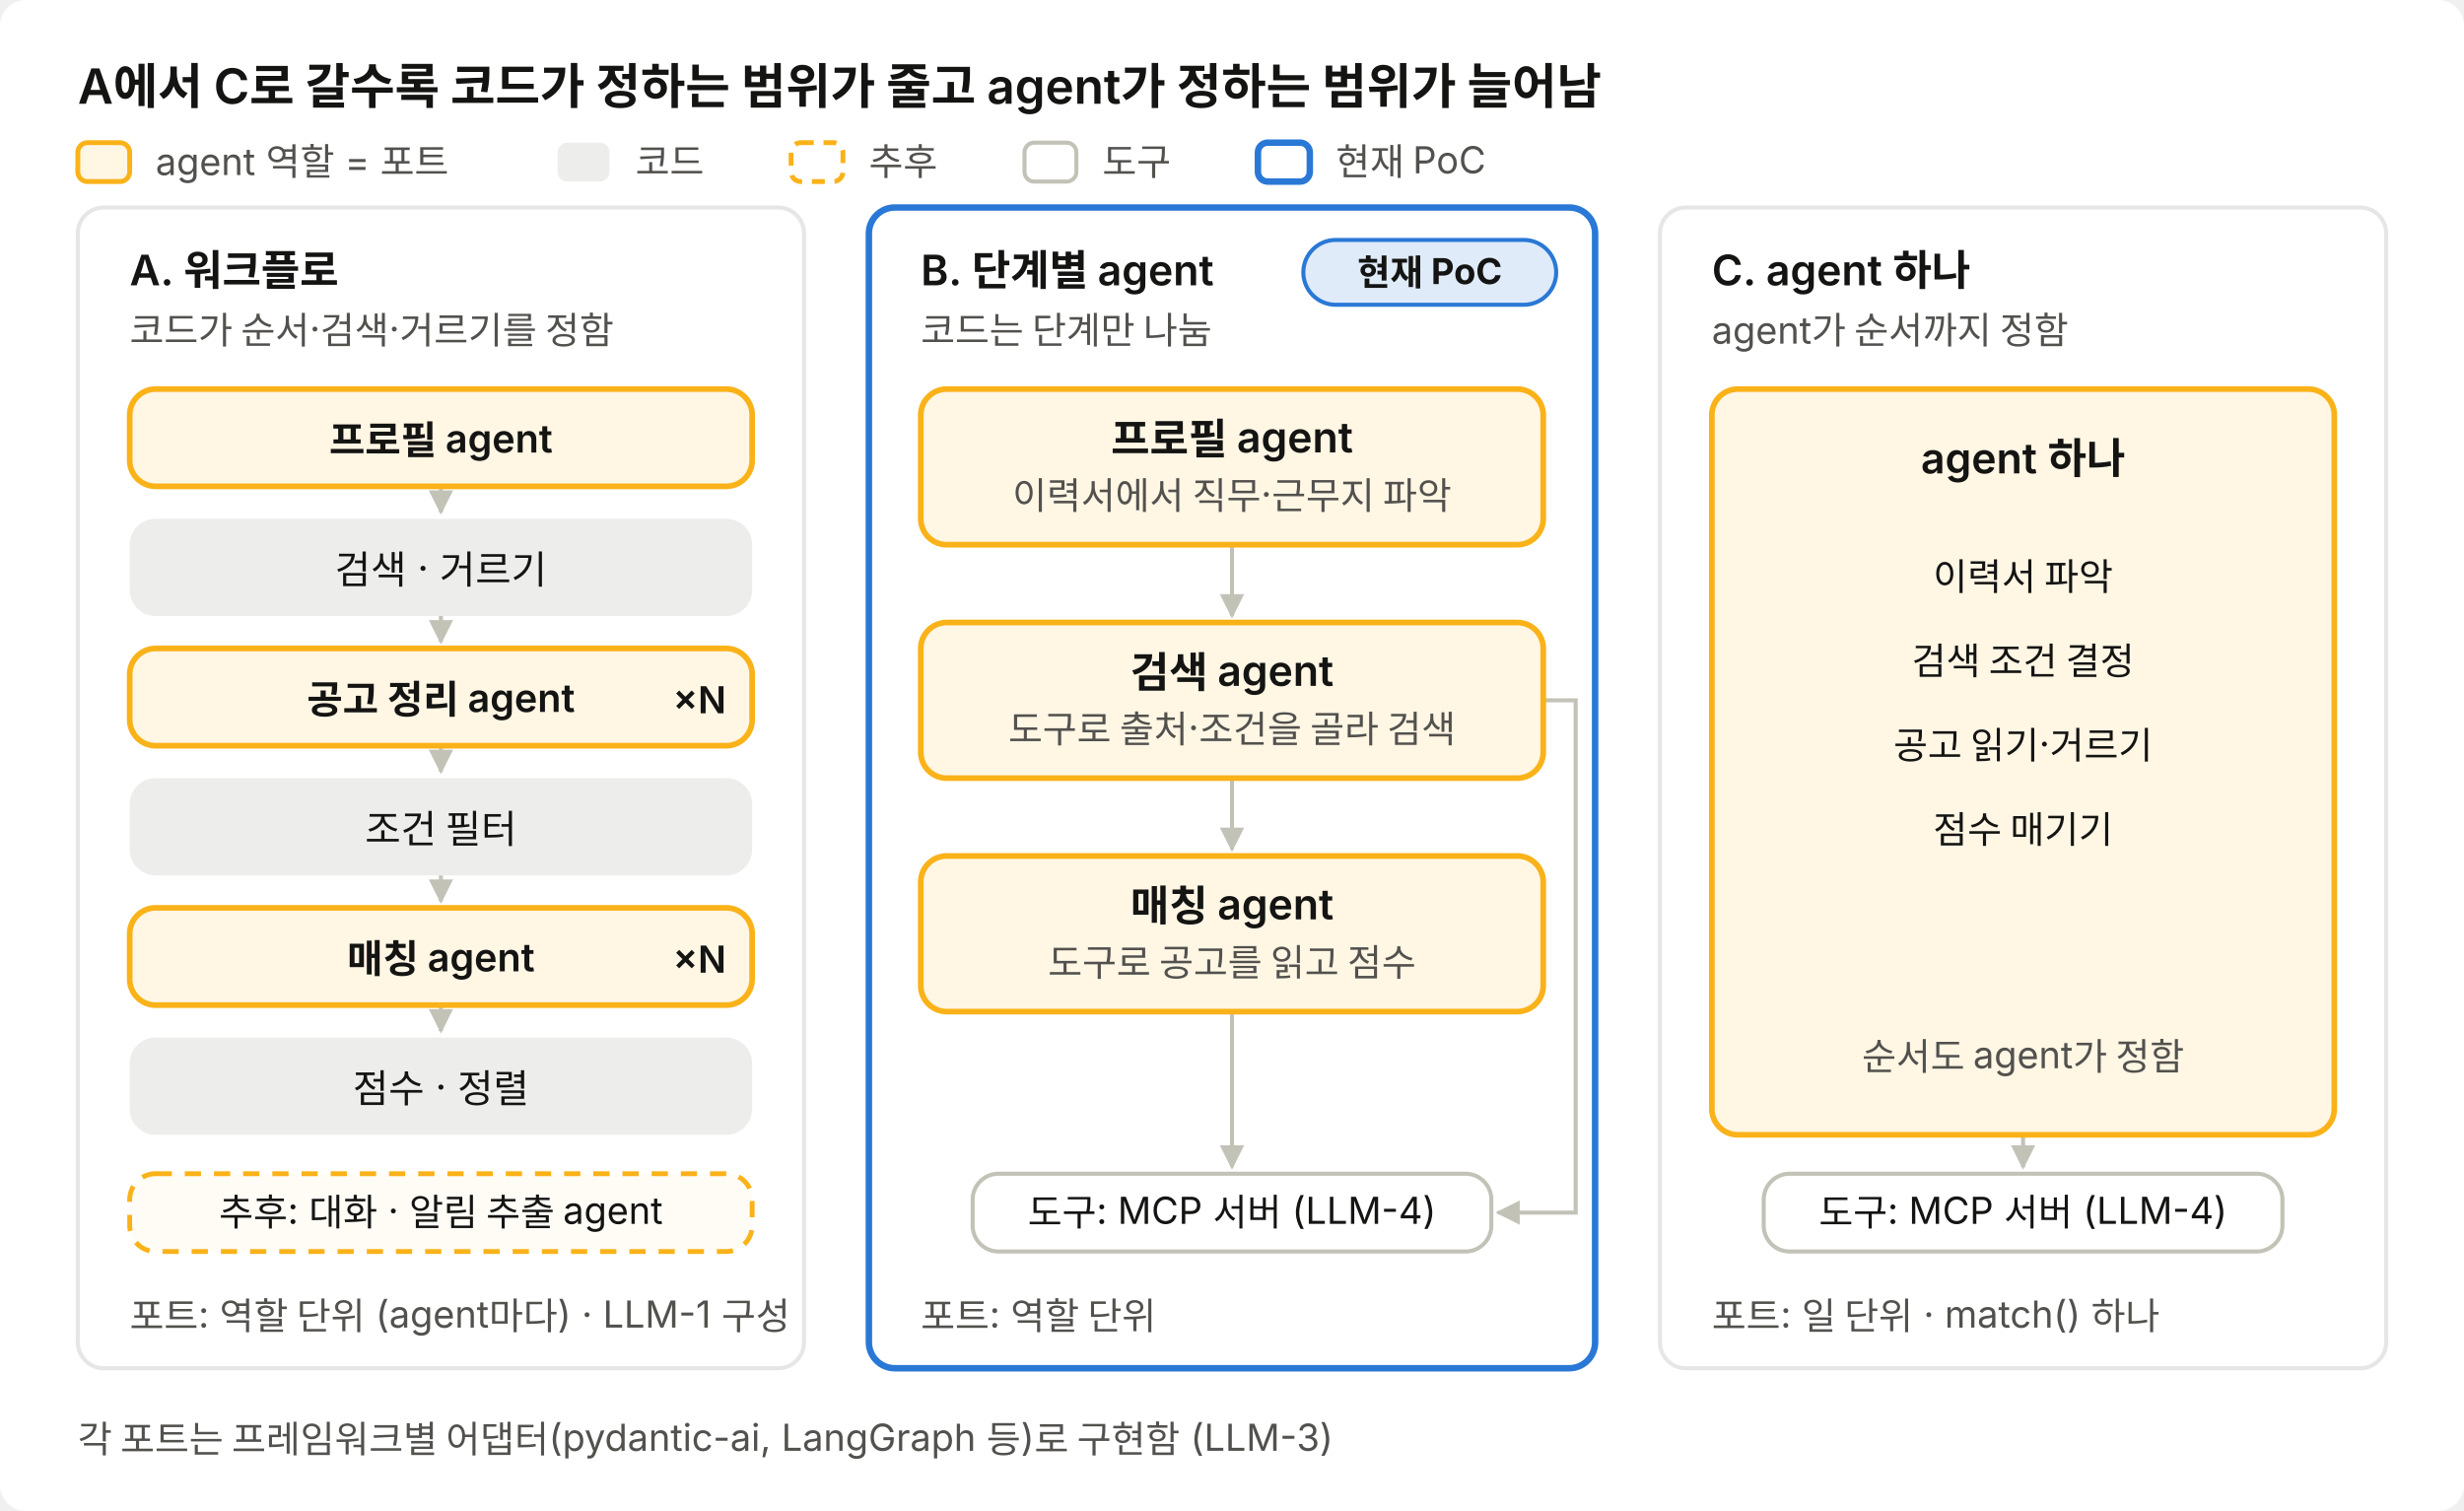
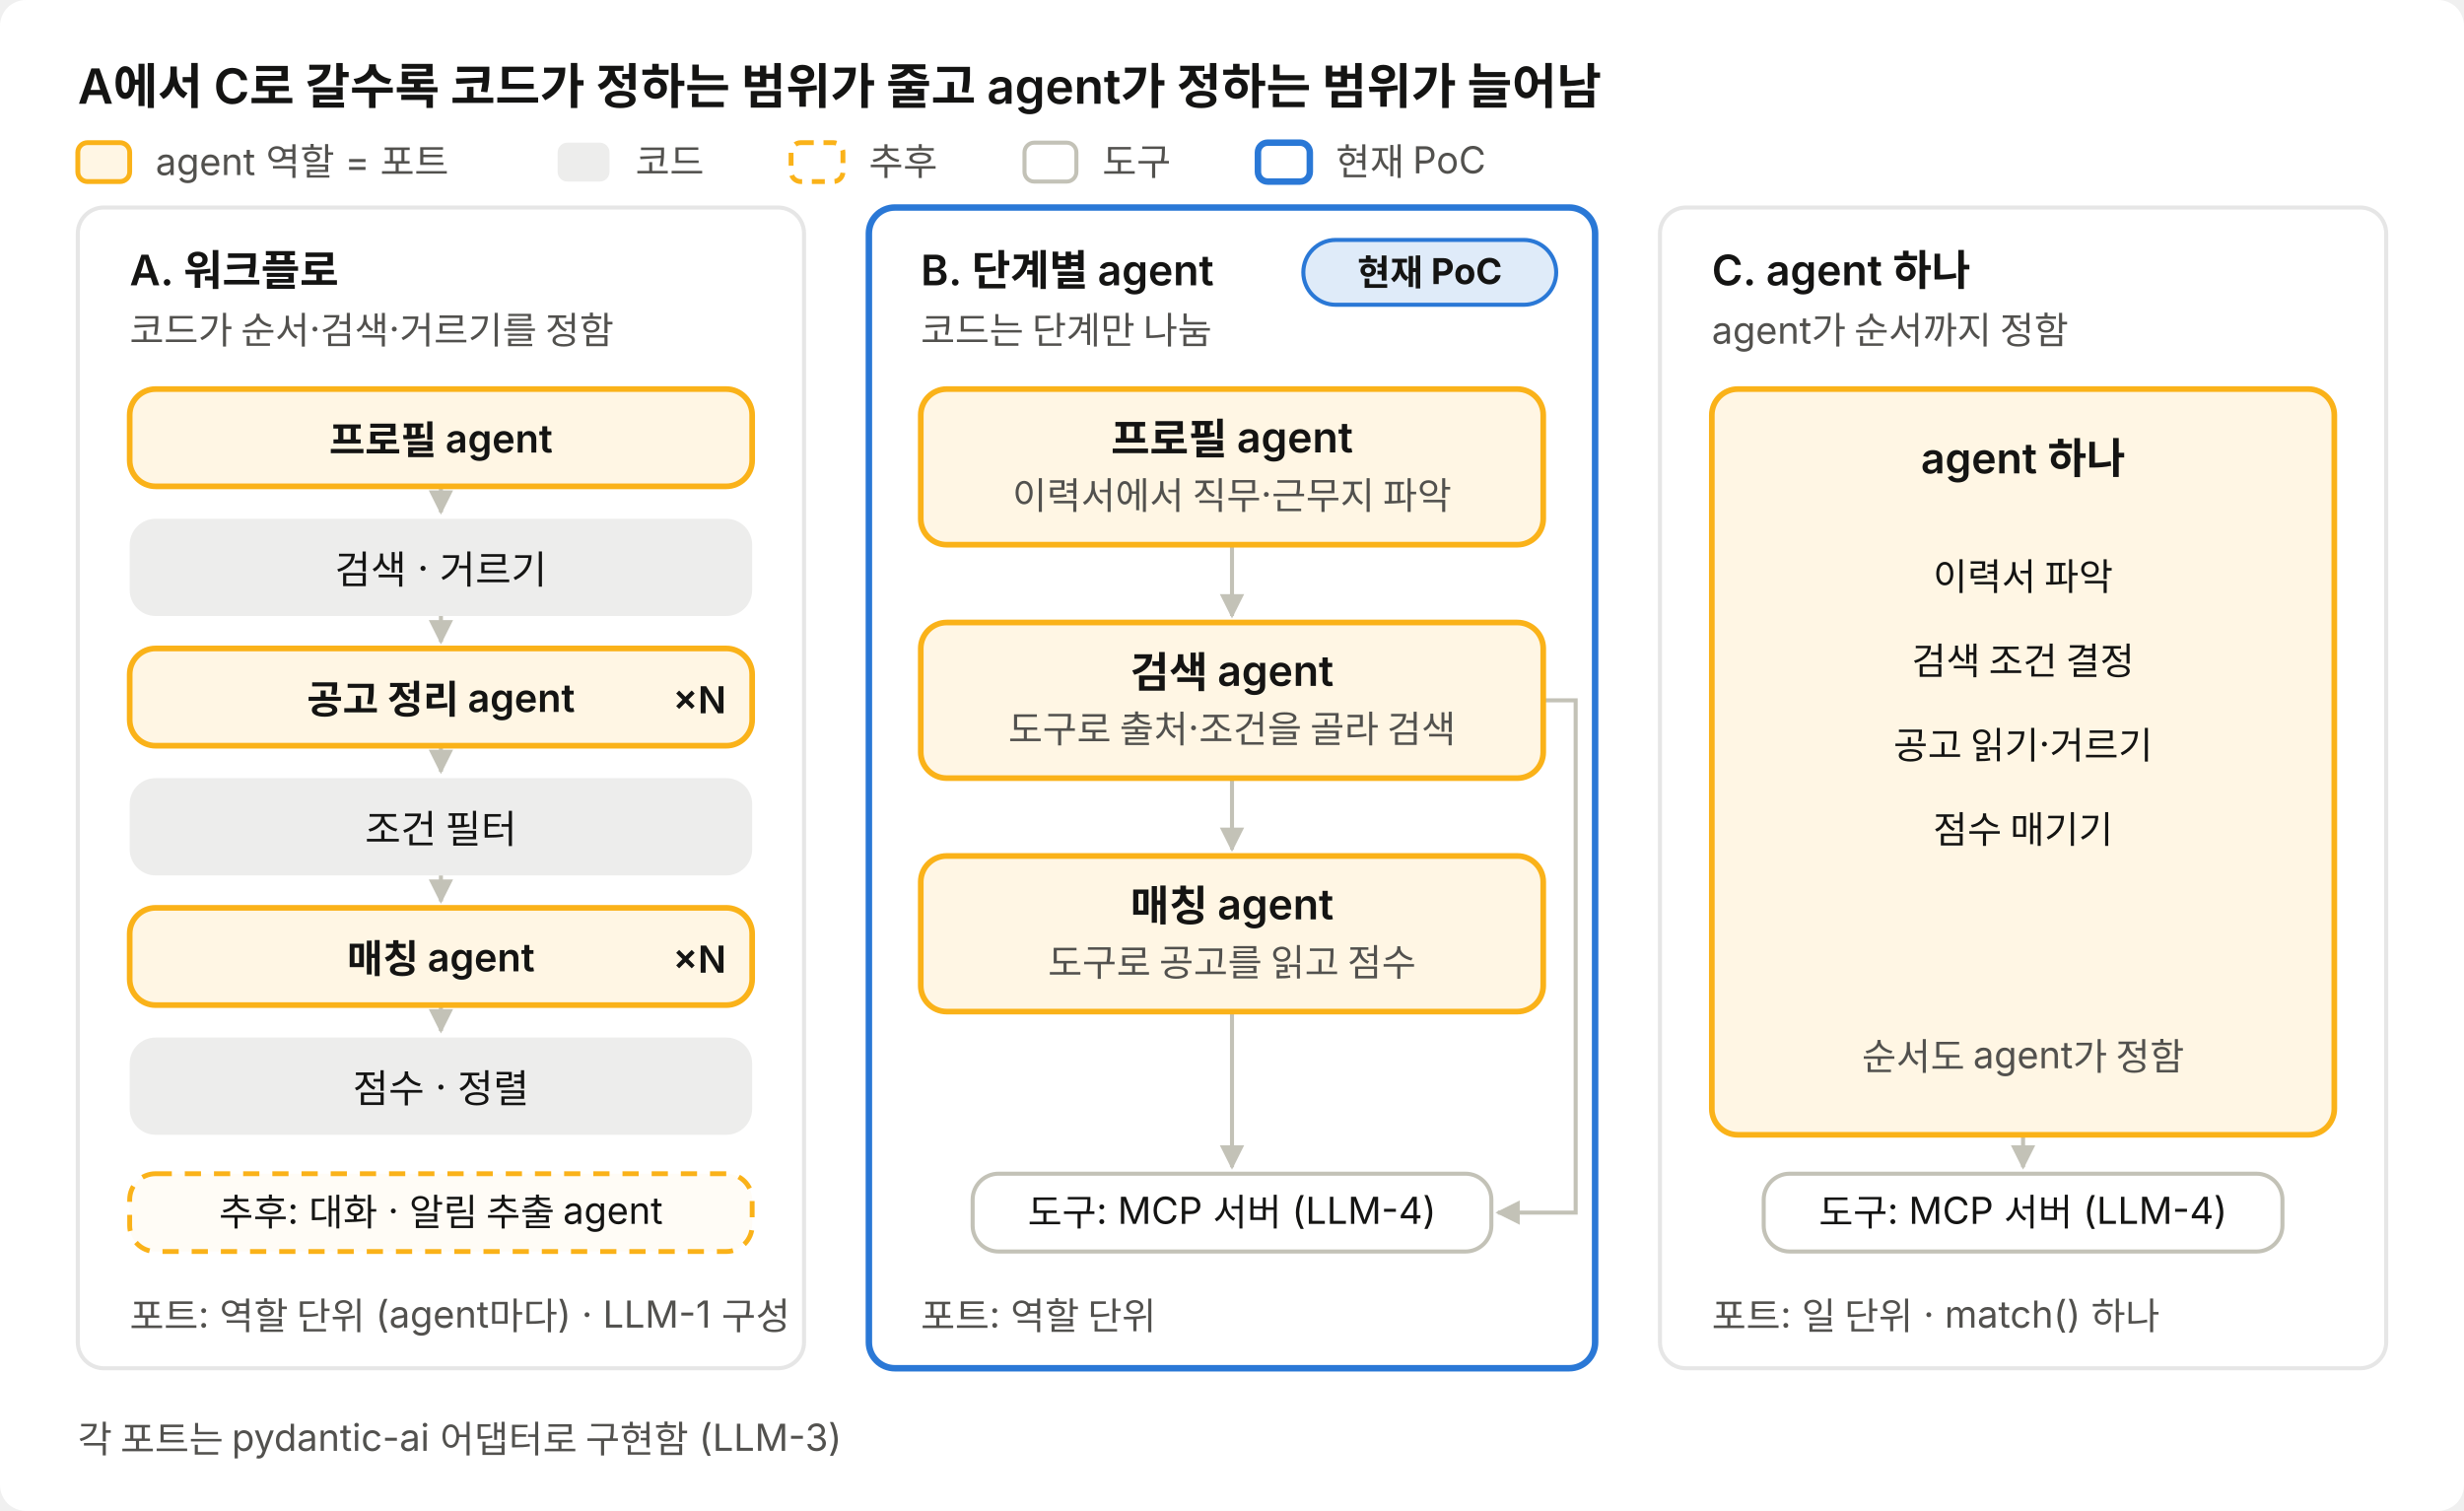
<svg xmlns="http://www.w3.org/2000/svg" width="760" height="466" font-family="-apple-system, BlinkMacSystemFont, 'Segoe UI', 'Apple SD Gothic Neo', 'Malgun Gothic', 'Noto Sans KR', sans-serif" viewBox="0 0 760 466" role="img" aria-label="A에서 C로 갈수록 코드가 정하는 범위가 줄고 agent가 정하는 범위가 늘어남" font-size="13">
  <rect width="100%" height="100%" rx="8" fill="#ffffff" />
  <defs>
    <marker id="auto-arrow" viewBox="0 0 10 10" refX="9" refY="5" markerWidth="6" markerHeight="6" orient="auto-start-reverse">
      <path d="M0 0L10 5L0 10z" fill="#c3c2b7" />
    </marker>
  </defs>
  <text x="24" y="32" font-size="15" font-weight="600" fill="#141413">A에서 C로 갈수록 코드가 정하는 범위가 줄고 agent가 정하는 범위가 늘어남</text>
  <g id="legend">
    <rect x="24" y="44" width="16" height="12" rx="3" fill="#fab219" fill-opacity="0.12" stroke="#fab219" stroke-width="1.5" />
    <text x="48" y="54" font-size="11.5" fill="#52514e">agent 역할 = 포트</text>
    <rect x="172" y="44" width="16" height="12" rx="3" fill="#ededec" stroke="none" />
    <text x="196" y="54" font-size="11.5" fill="#52514e">코드</text>
    <rect x="244" y="44" width="16" height="12" rx="3" fill="none" stroke="#fab219" stroke-width="1.5" stroke-dasharray="4 3" />
    <text x="268" y="54" font-size="11.5" fill="#52514e">추후</text>
    <rect x="316" y="44" width="16" height="12" rx="3" fill="none" stroke="#c3c2b7" stroke-width="1.25" />
    <text x="340" y="54" font-size="11.5" fill="#52514e">도구</text>
    <rect x="388" y="44" width="16" height="12" rx="3" fill="none" stroke="#2a78d6" stroke-width="2" />
    <text x="412" y="54" font-size="11.5" fill="#52514e">현재 PoC</text>
  </g>
  <g id="connectors" fill="none" stroke="#c3c2b7" stroke-width="1.25">
    <path d="M136 150V158" marker-end="url(#auto-arrow)" />
    <path d="M136 190V198" marker-end="url(#auto-arrow)" />
    <path d="M136 230V238" marker-end="url(#auto-arrow)" />
    <path d="M136 270V278" marker-end="url(#auto-arrow)" />
    <path d="M136 310V318" marker-end="url(#auto-arrow)" />
    <path d="M380 168V190" marker-end="url(#auto-arrow)" />
    <path d="M380 240V262" marker-end="url(#auto-arrow)" />
    <path d="M380 312V360" marker-end="url(#auto-arrow)" />
    <path d="M476 216H486V374H462" marker-end="url(#auto-arrow)" />
    <path d="M624 350V360" marker-end="url(#auto-arrow)" />
  </g>
  <g id="option-a">
    <rect x="24" y="64" width="224" height="358" rx="8" fill="none" stroke="#e6e6e6" stroke-width="1.25" />
    <text x="40" y="88" font-weight="600" fill="#141413">A. 워크플로</text>
    <text x="40" y="106" font-size="11.5" fill="#52514e">코드가 순서·검색·거르기를 정함</text>
    <g id="a-profile">
      <rect x="40" y="120" width="192" height="30" rx="8" fill="#fab219" fill-opacity="0.12" stroke="#fab219" stroke-width="1.75" />
      <text x="136" y="140" text-anchor="middle" font-size="12" font-weight="600" fill="#141413">프로필 agent</text>
    </g>
    <g id="a-search">
      <rect x="40" y="160" width="192" height="30" rx="8" fill="#ededec" stroke="none" />
      <text x="136" y="180" text-anchor="middle" font-size="12" fill="#141413">검색 · 거르기</text>
    </g>
    <g id="a-structure">
      <rect x="40" y="200" width="192" height="30" rx="8" fill="#fab219" fill-opacity="0.12" stroke="#fab219" stroke-width="1.75" />
      <text x="136" y="220" text-anchor="middle" font-size="12" font-weight="600" fill="#141413">공고 정리 agent</text>
      <text x="224" y="220" text-anchor="end" font-size="11.5" font-weight="600" fill="#141413">×N</text>
    </g>
    <g id="a-filter">
      <rect x="40" y="240" width="192" height="30" rx="8" fill="#ededec" stroke="none" />
      <text x="136" y="260" text-anchor="middle" font-size="12" fill="#141413">조건 필터</text>
    </g>
    <g id="a-match">
      <rect x="40" y="280" width="192" height="30" rx="8" fill="#fab219" fill-opacity="0.12" stroke="#fab219" stroke-width="1.75" />
      <text x="136" y="300" text-anchor="middle" font-size="12" font-weight="600" fill="#141413">매칭 agent</text>
      <text x="224" y="300" text-anchor="end" font-size="11.5" font-weight="600" fill="#141413">×N</text>
    </g>
    <g id="a-rank">
      <rect x="40" y="320" width="192" height="30" rx="8" fill="#ededec" stroke="none" />
      <text x="136" y="340" text-anchor="middle" font-size="12" fill="#141413">점수 · 정렬</text>
    </g>
    <g id="a-later">
      <rect x="40" y="362" width="192" height="24" rx="8" fill="#fab219" fill-opacity="0.04" stroke="#fab219" stroke-width="1.5" stroke-dasharray="5 4" />
      <text x="136" y="378" text-anchor="middle" font-size="11.5" fill="#141413">추후: 대화 · 알림 추출 agent</text>
    </g>
    <text x="40" y="410" font-size="11.5" fill="#52514e">포트: 역할 단위 (agent마다) · LLM-1 구성</text>
  </g>
  <g id="option-b">
    <rect x="268" y="64" width="224" height="358" rx="8" fill="none" stroke="#2a78d6" stroke-width="2" />
    <rect x="402" y="74" width="78" height="20" rx="10" fill="#2a78d6" fill-opacity="0.15" stroke="#2a78d6" stroke-width="1.25" />
    <text x="441" y="88" text-anchor="middle" font-size="11" font-weight="700" fill="#141413">현재 PoC</text>
    <text x="284" y="88" font-weight="600" fill="#141413">B. 단계별 agent</text>
    <text x="284" y="106" font-size="11.5" fill="#52514e">코드는 단계만 나눔</text>
    <g id="b-profile">
      <rect x="284" y="120" width="192" height="48" rx="8" fill="#fab219" fill-opacity="0.12" stroke="#fab219" stroke-width="1.75" />
      <text x="380" y="140" text-anchor="middle" font-weight="600" fill="#141413">프로필 agent</text>
      <text x="380" y="157" text-anchor="middle" font-size="11.5" fill="#52514e">이력서에서 직무·근무지 파악</text>
    </g>
    <g id="b-search">
      <rect x="284" y="192" width="192" height="48" rx="8" fill="#fab219" fill-opacity="0.12" stroke="#fab219" stroke-width="1.75" />
      <text x="380" y="212" text-anchor="middle" font-weight="600" fill="#141413">검색 agent</text>
      <text x="380" y="229" text-anchor="middle" font-size="11.5" fill="#52514e">도구로 출처·조건을 골라 검색</text>
    </g>
    <g id="b-match">
      <rect x="284" y="264" width="192" height="48" rx="8" fill="#fab219" fill-opacity="0.12" stroke="#fab219" stroke-width="1.75" />
      <text x="380" y="284" text-anchor="middle" font-weight="600" fill="#141413">매칭 agent</text>
      <text x="380" y="301" text-anchor="middle" font-size="11.5" fill="#52514e">도구로 공고를 읽고 점수</text>
    </g>
    <g id="b-tool">
      <rect x="300" y="362" width="160" height="24" rx="8" fill="none" stroke="#c3c2b7" stroke-width="1.25" />
      <text x="380" y="378" text-anchor="middle" font-size="11.5" fill="#141413">도구: MCP 서버 (LLM-4)</text>
    </g>
    <text x="284" y="410" font-size="11.5" fill="#52514e">포트: 역할 단위</text>
  </g>
  <g id="option-c">
    <rect x="512" y="64" width="224" height="358" rx="8" fill="none" stroke="#e6e6e6" stroke-width="1.25" />
    <text x="528" y="88" font-weight="600" fill="#141413">C. agent 하나</text>
    <text x="528" y="106" font-size="11.5" fill="#52514e">agent가 순서까지 정함</text>
    <g id="c-agent">
      <rect x="528" y="120" width="192" height="230" rx="8" fill="#fab219" fill-opacity="0.12" stroke="#fab219" stroke-width="1.75" />
      <text x="624" y="146" text-anchor="middle" font-weight="600" fill="#141413">agent 하나</text>
      <text x="624" y="182" text-anchor="middle" font-size="11.5" fill="#141413">이력서 파악</text>
      <text x="624" y="208" text-anchor="middle" font-size="11.5" fill="#141413">검색 조건 결정</text>
      <text x="624" y="234" text-anchor="middle" font-size="11.5" fill="#141413">공고 읽기·거르기</text>
      <text x="624" y="260" text-anchor="middle" font-size="11.5" fill="#141413">점수 매기기</text>
      <text x="624" y="330" text-anchor="middle" font-size="11.5" fill="#52514e">순서도 agent가 정함</text>
    </g>
    <g id="c-tool">
      <rect x="544" y="362" width="160" height="24" rx="8" fill="none" stroke="#c3c2b7" stroke-width="1.25" />
      <text x="624" y="378" text-anchor="middle" font-size="11.5" fill="#141413">도구: MCP 서버 (LLM-4)</text>
    </g>
    <text x="528" y="410" font-size="11.5" fill="#52514e">포트: 일 단위 · match() 하나</text>
  </g>
-   <text x="24" y="448" font-size="11.5" fill="#52514e">각 포트는 프레임워크별 어댑터(pydantic-ai, LangGraph 등)로 구현함 (LLM-3)</text>
+   <text x="24" y="448" font-size="11.5" fill="#52514e">각 포트는 pydantic-ai 어댑터로 구현함 (LLM-3)</text>
</svg>
